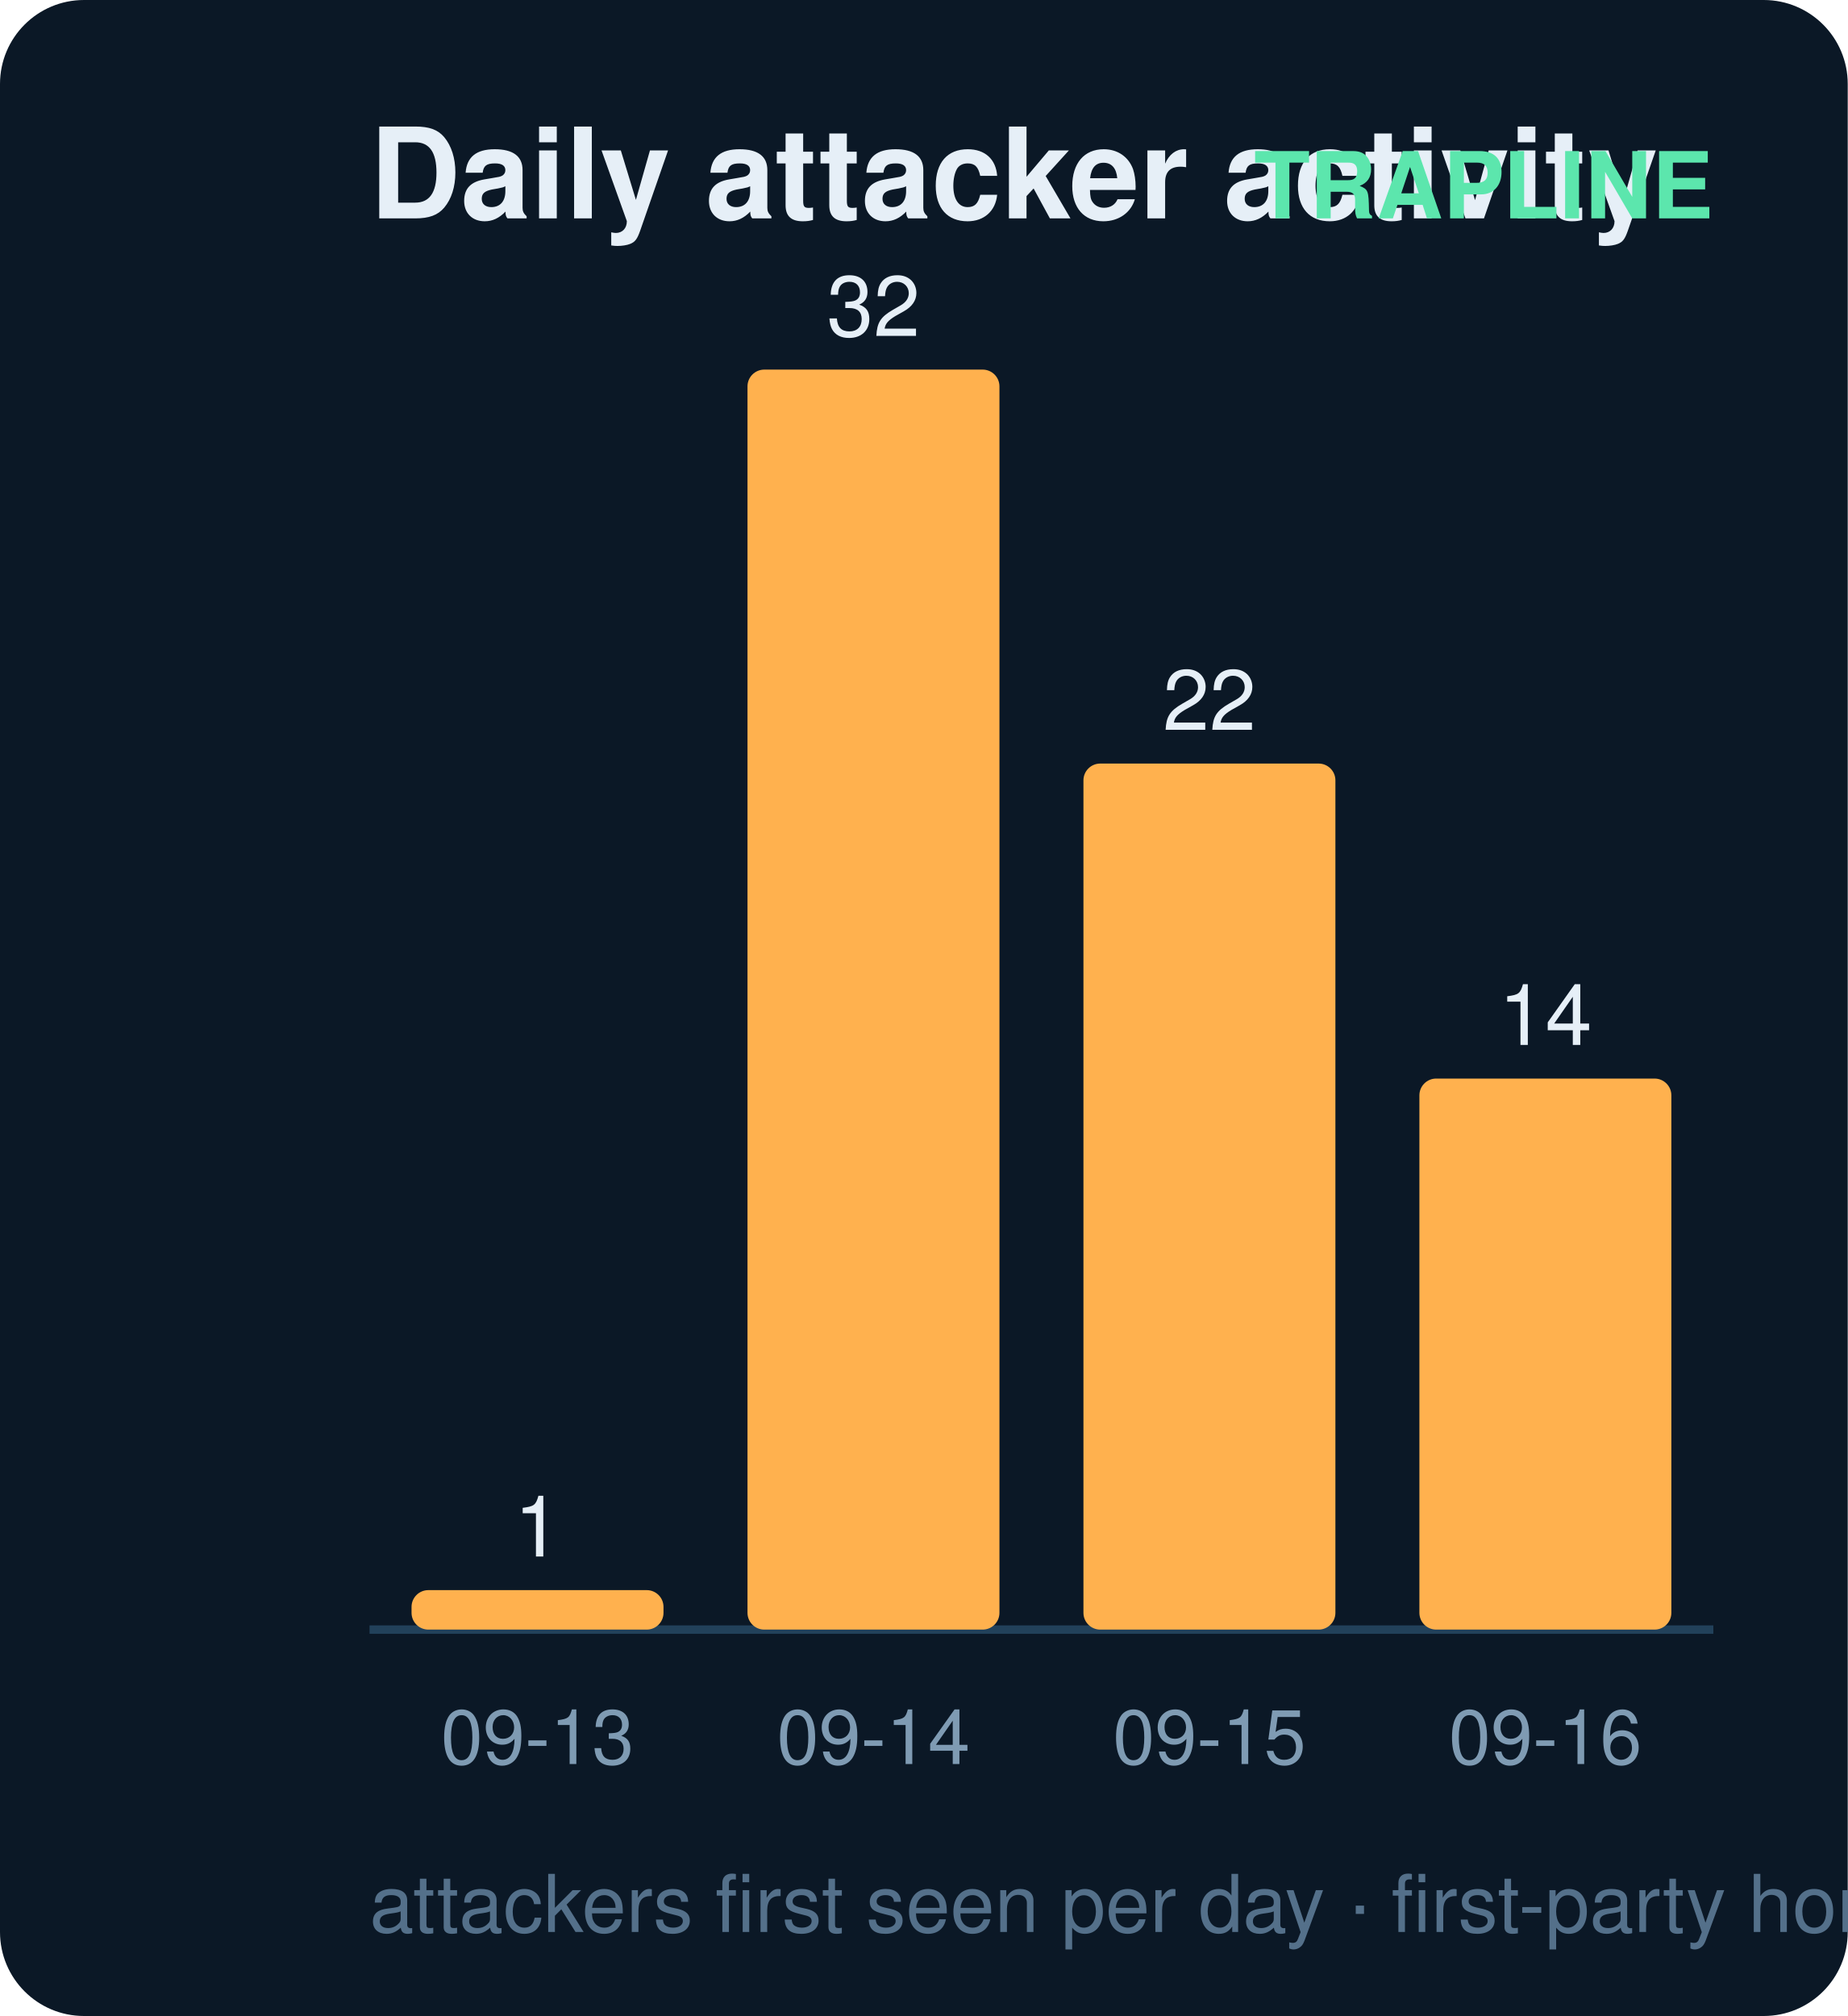
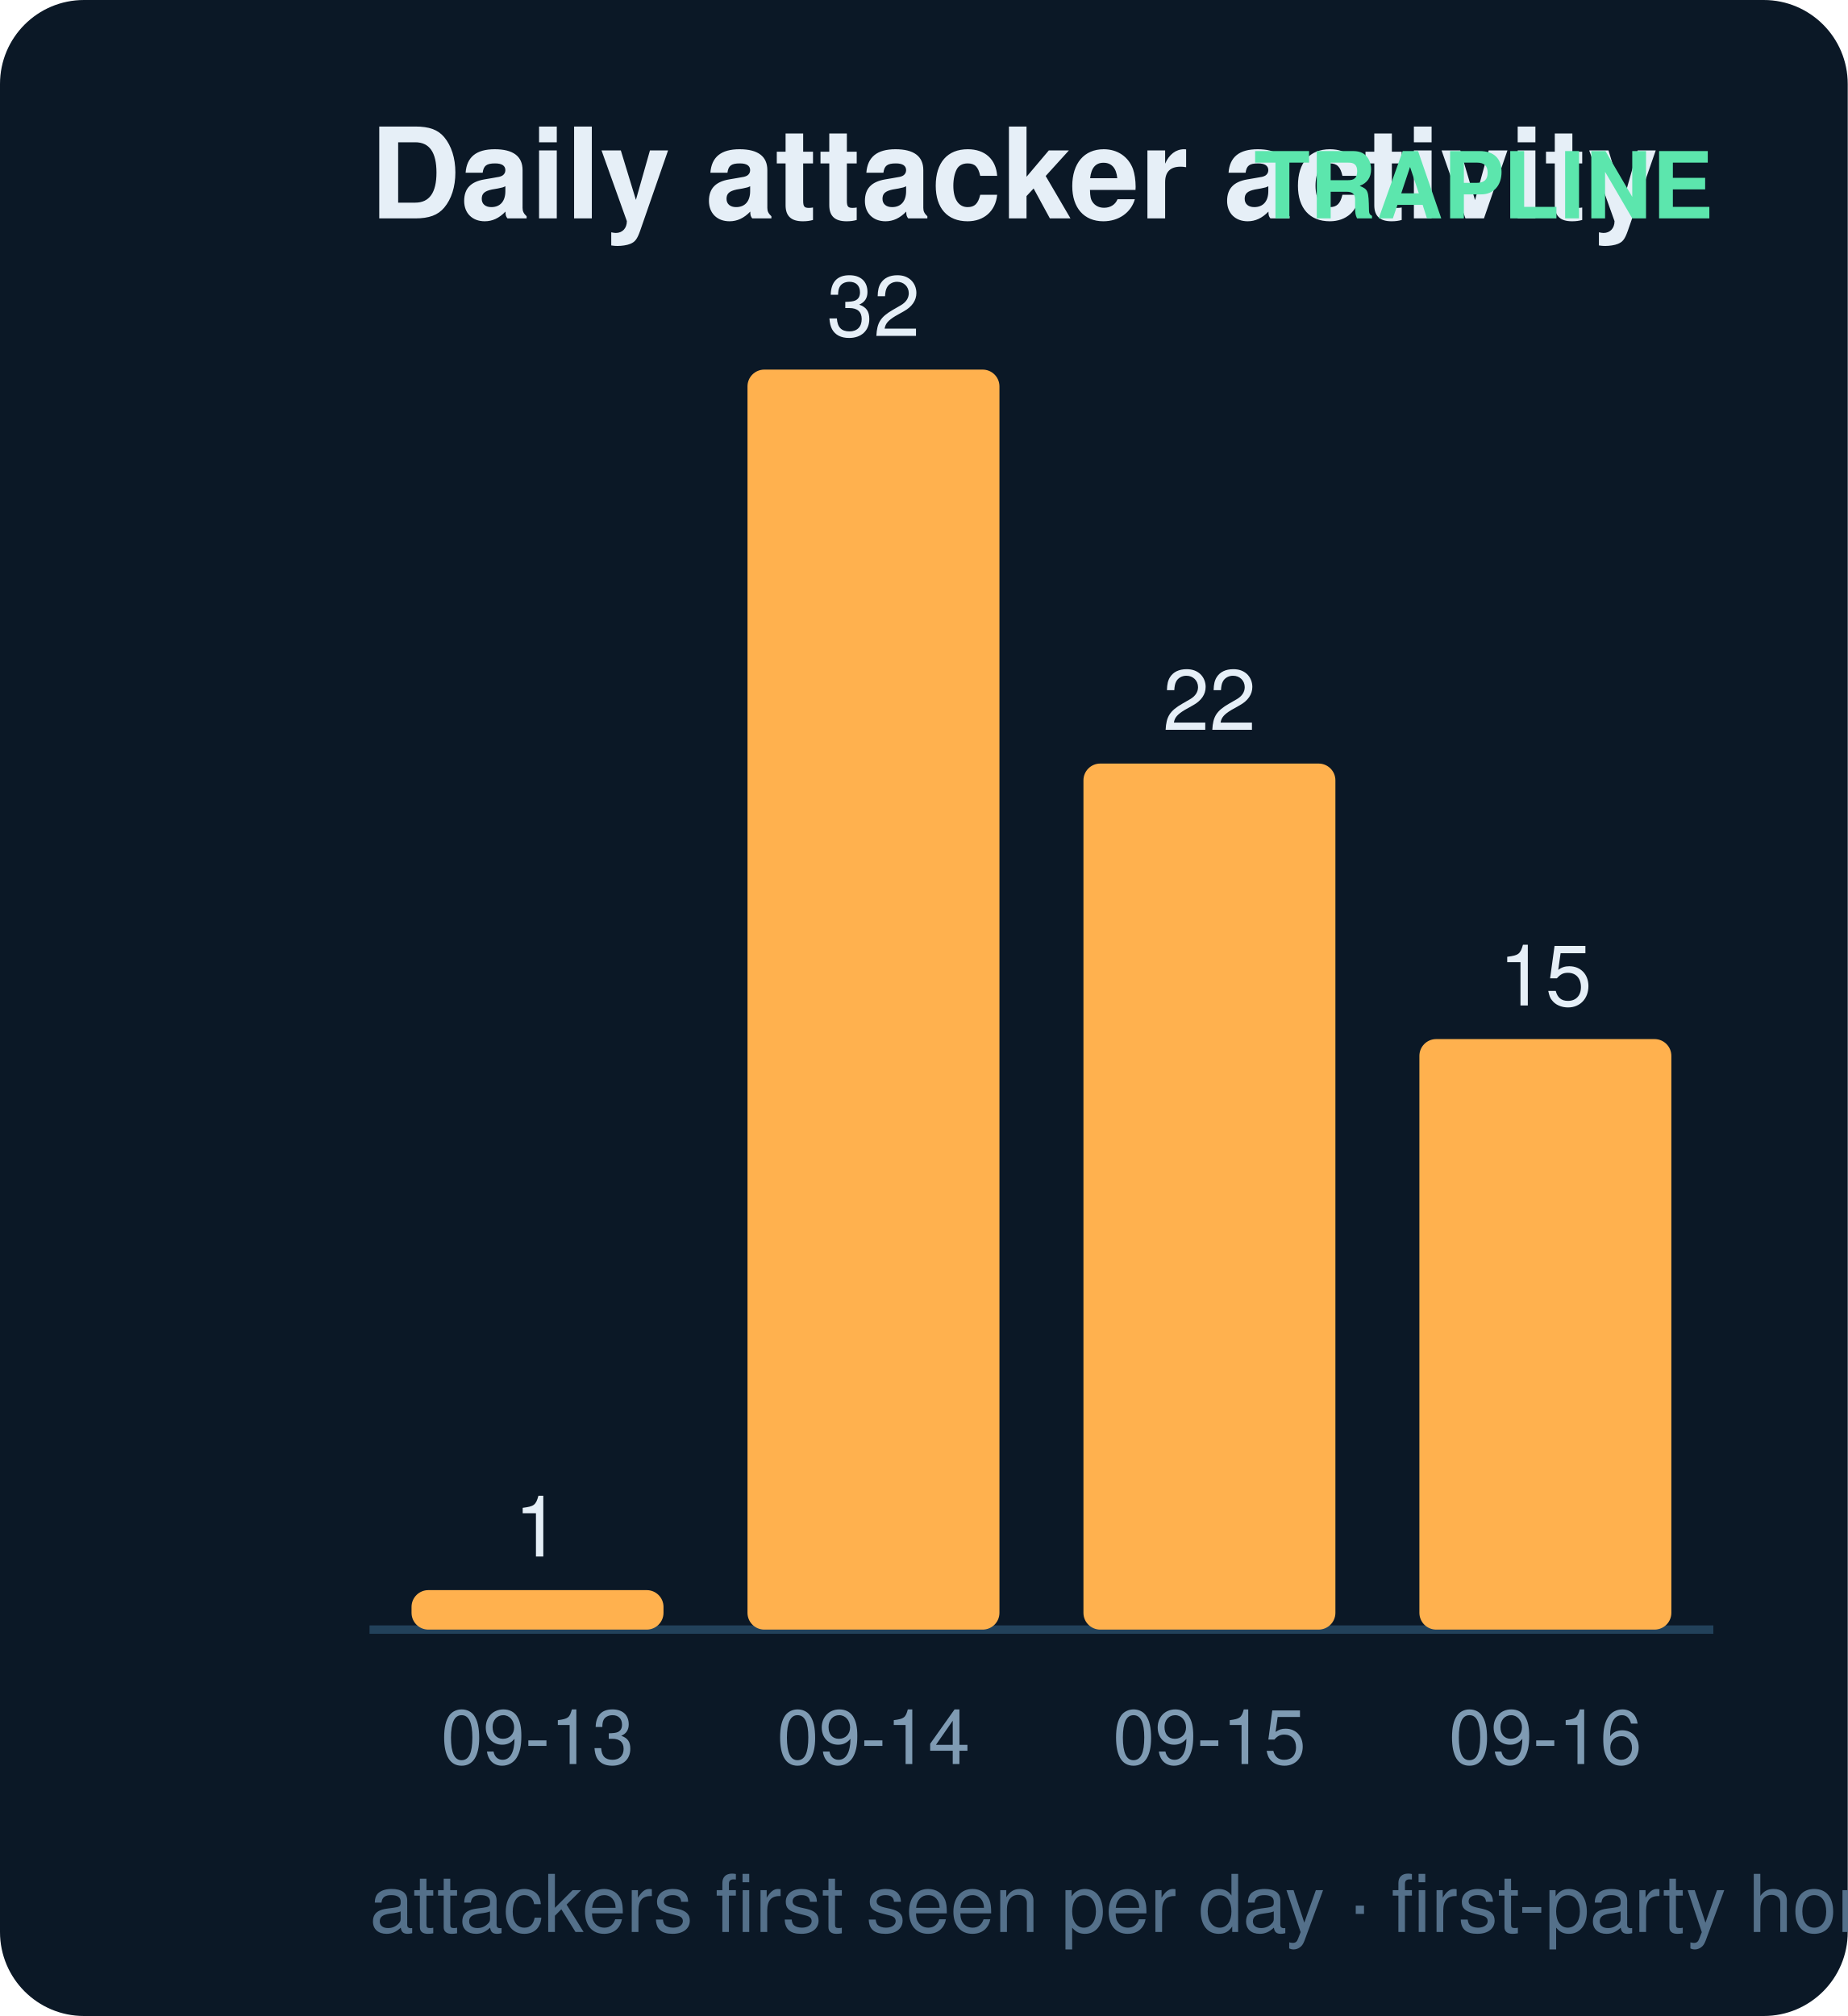
<svg xmlns="http://www.w3.org/2000/svg" width="220" height="240" viewBox="0 0 220 240" font-family="ui-sans-serif,Segoe UI,Helvetica,Arial">
  <rect width="220" height="240" rx="10" fill="#0b1826" />
  <text x="44" y="26" fill="#e6eff7" font-size="15" font-weight="700">Daily attacker activity</text>
  <text x="204" y="26" fill="#5ce6ad" font-size="11" text-anchor="end" font-weight="600">TRAPLINE</text>
  <line x1="44" y1="194" x2="204" y2="194" stroke="#22415a" stroke-width="1" />
  <rect x="49" y="189.3" width="30" height="4.7" rx="2" fill="#ffb14e" />
  <text x="64.0" y="185.3" fill="#e6eff7" font-size="10" text-anchor="middle" font-variant-numeric="tabular-nums">1</text>
  <text x="64.0" y="210.0" fill="#7f9bb3" font-size="9" text-anchor="middle">09-13</text>
  <rect x="89" y="44.0" width="30" height="150.0" rx="2" fill="#ffb14e" />
  <text x="104.0" y="40.0" fill="#e6eff7" font-size="10" text-anchor="middle" font-variant-numeric="tabular-nums">32</text>
  <text x="104.0" y="210.0" fill="#7f9bb3" font-size="9" text-anchor="middle">09-14</text>
  <rect x="129" y="90.9" width="30" height="103.1" rx="2" fill="#ffb14e" />
  <text x="144.0" y="86.9" fill="#e6eff7" font-size="10" text-anchor="middle" font-variant-numeric="tabular-nums">22</text>
  <text x="144.0" y="210.0" fill="#7f9bb3" font-size="9" text-anchor="middle">09-15</text>
-   <rect x="169" y="128.4" width="30" height="65.6" rx="2" fill="#ffb14e" />
-   <text x="184.0" y="124.4" fill="#e6eff7" font-size="10" text-anchor="middle" font-variant-numeric="tabular-nums">14</text>
+   <rect x="169" y="123.7" width="30" height="70.3" rx="2" fill="#ffb14e" />
+   <text x="184.0" y="119.7" fill="#e6eff7" font-size="10" text-anchor="middle" font-variant-numeric="tabular-nums">15</text>
  <text x="184.0" y="210.0" fill="#7f9bb3" font-size="9" text-anchor="middle">09-16</text>
  <text x="44" y="230" fill="#54708a" font-size="9.5">attackers first seen per day · first-party honeypot capture</text>
</svg>
